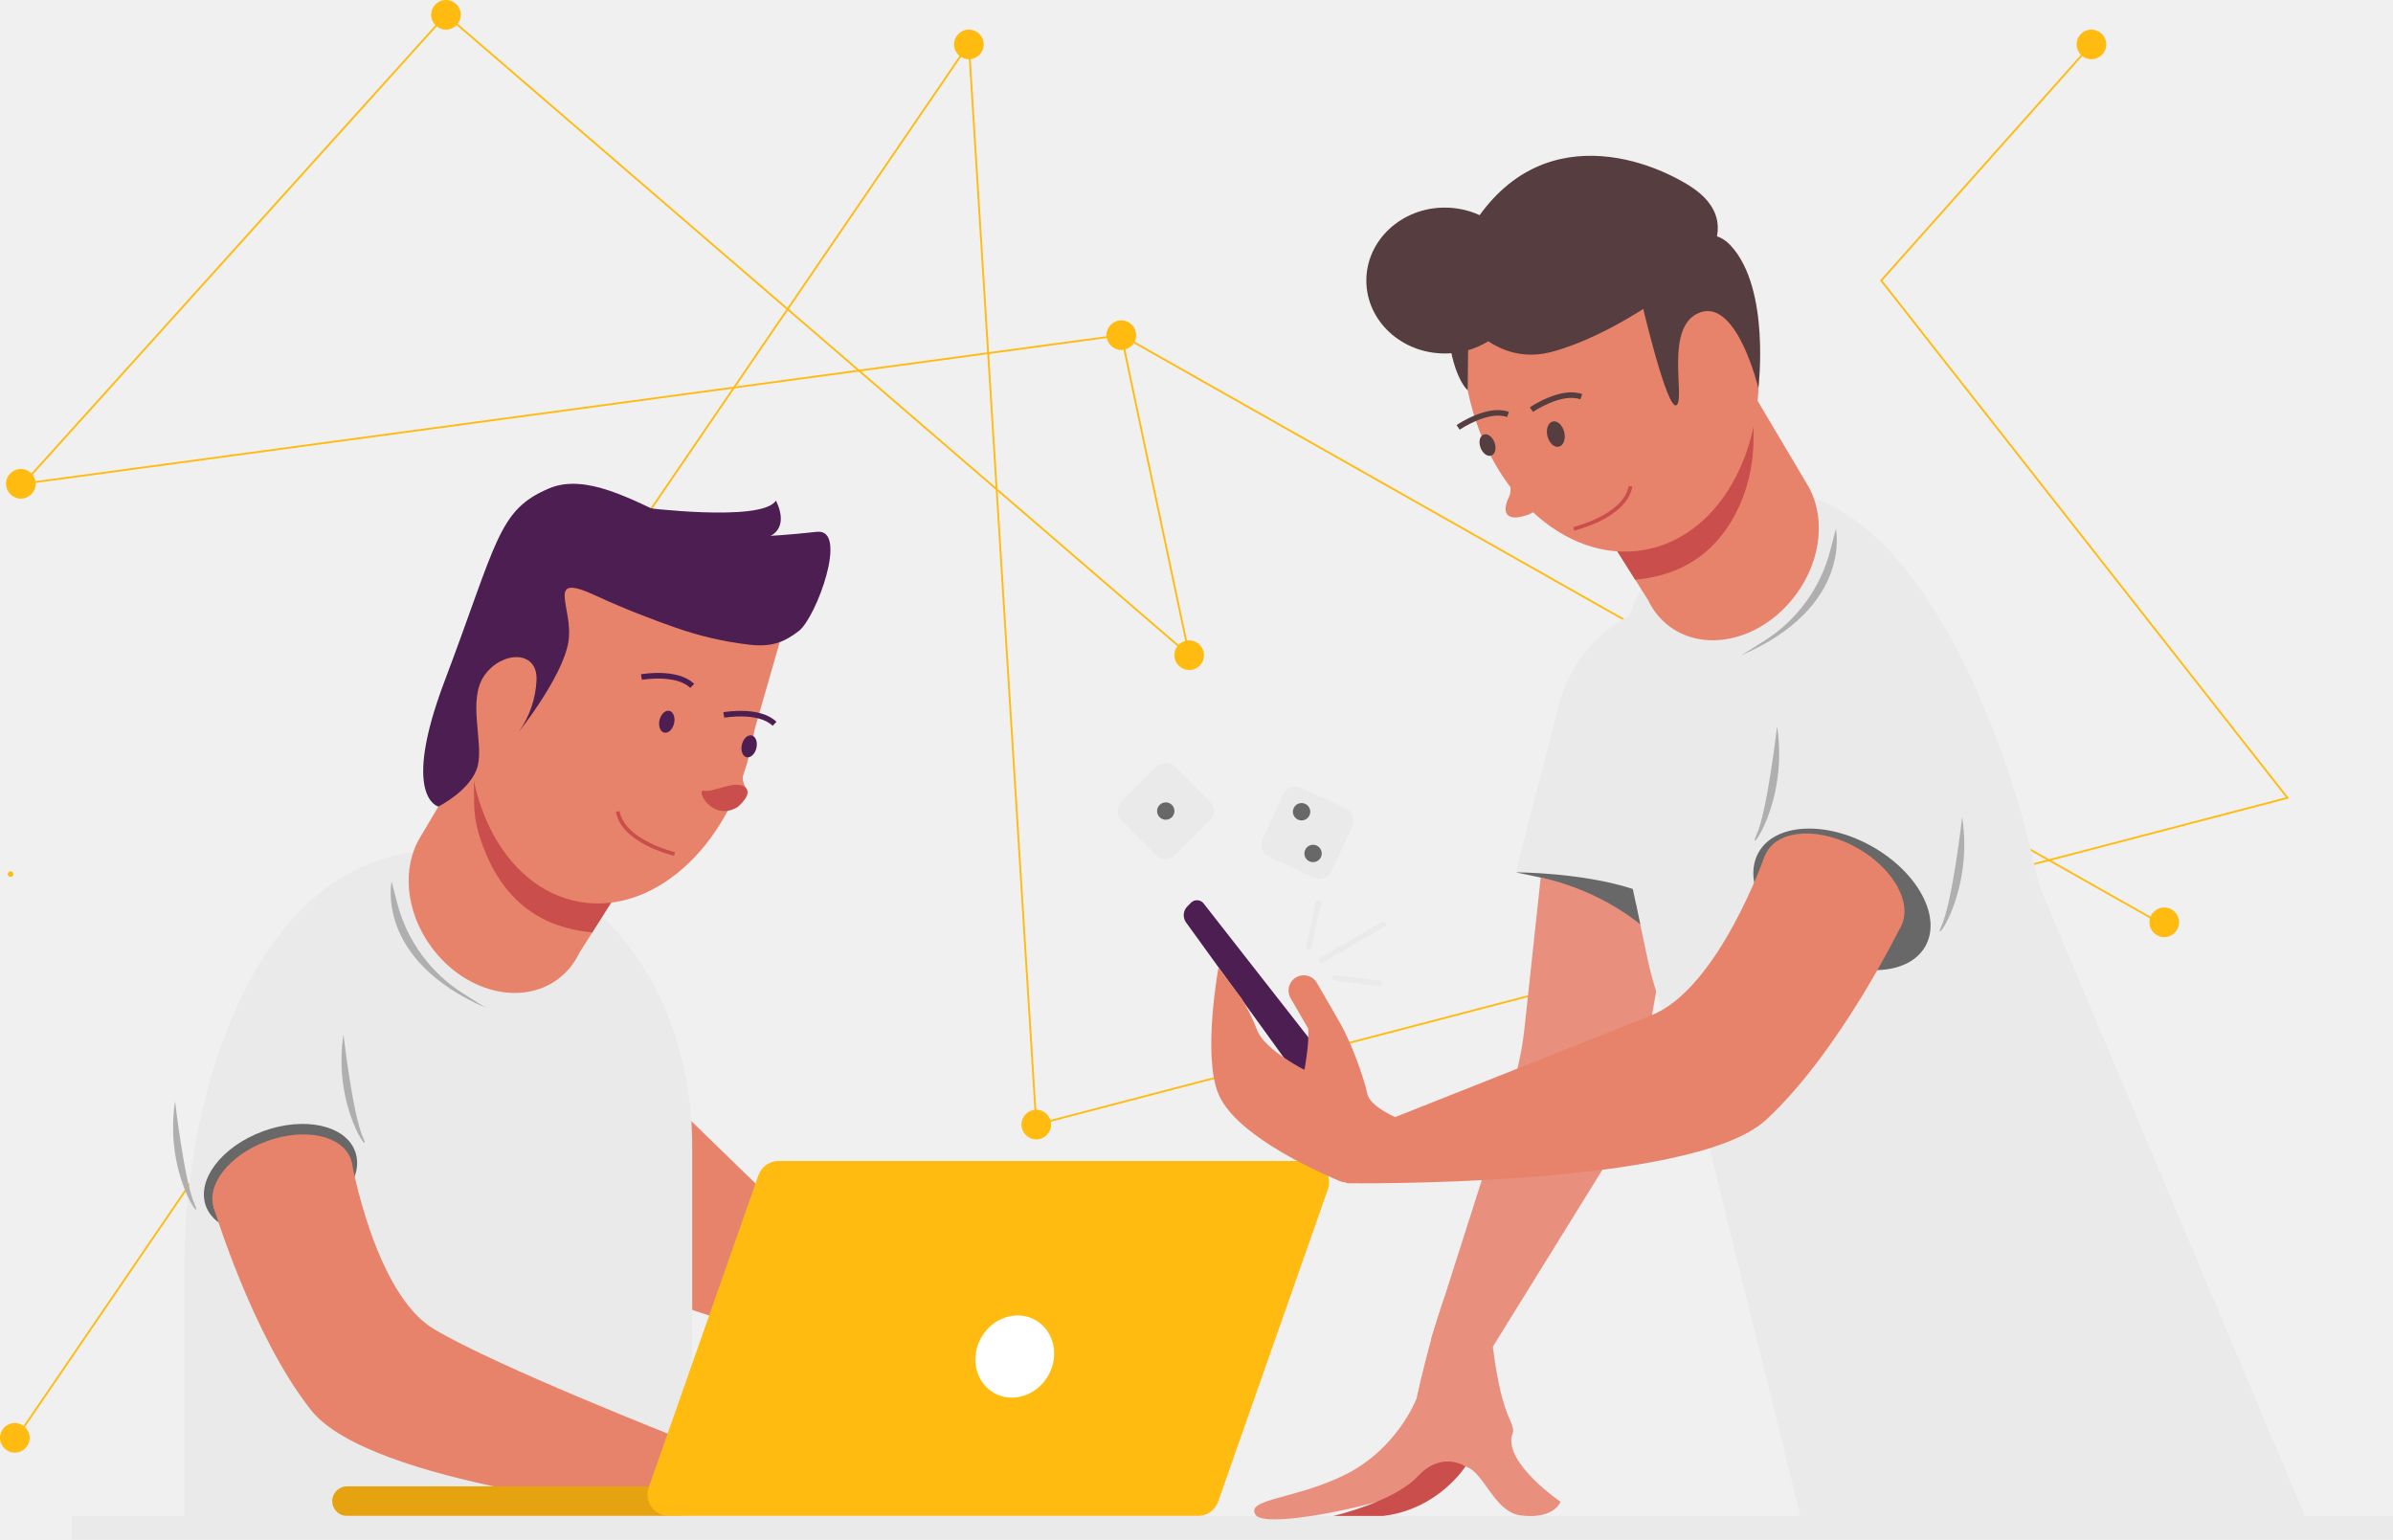
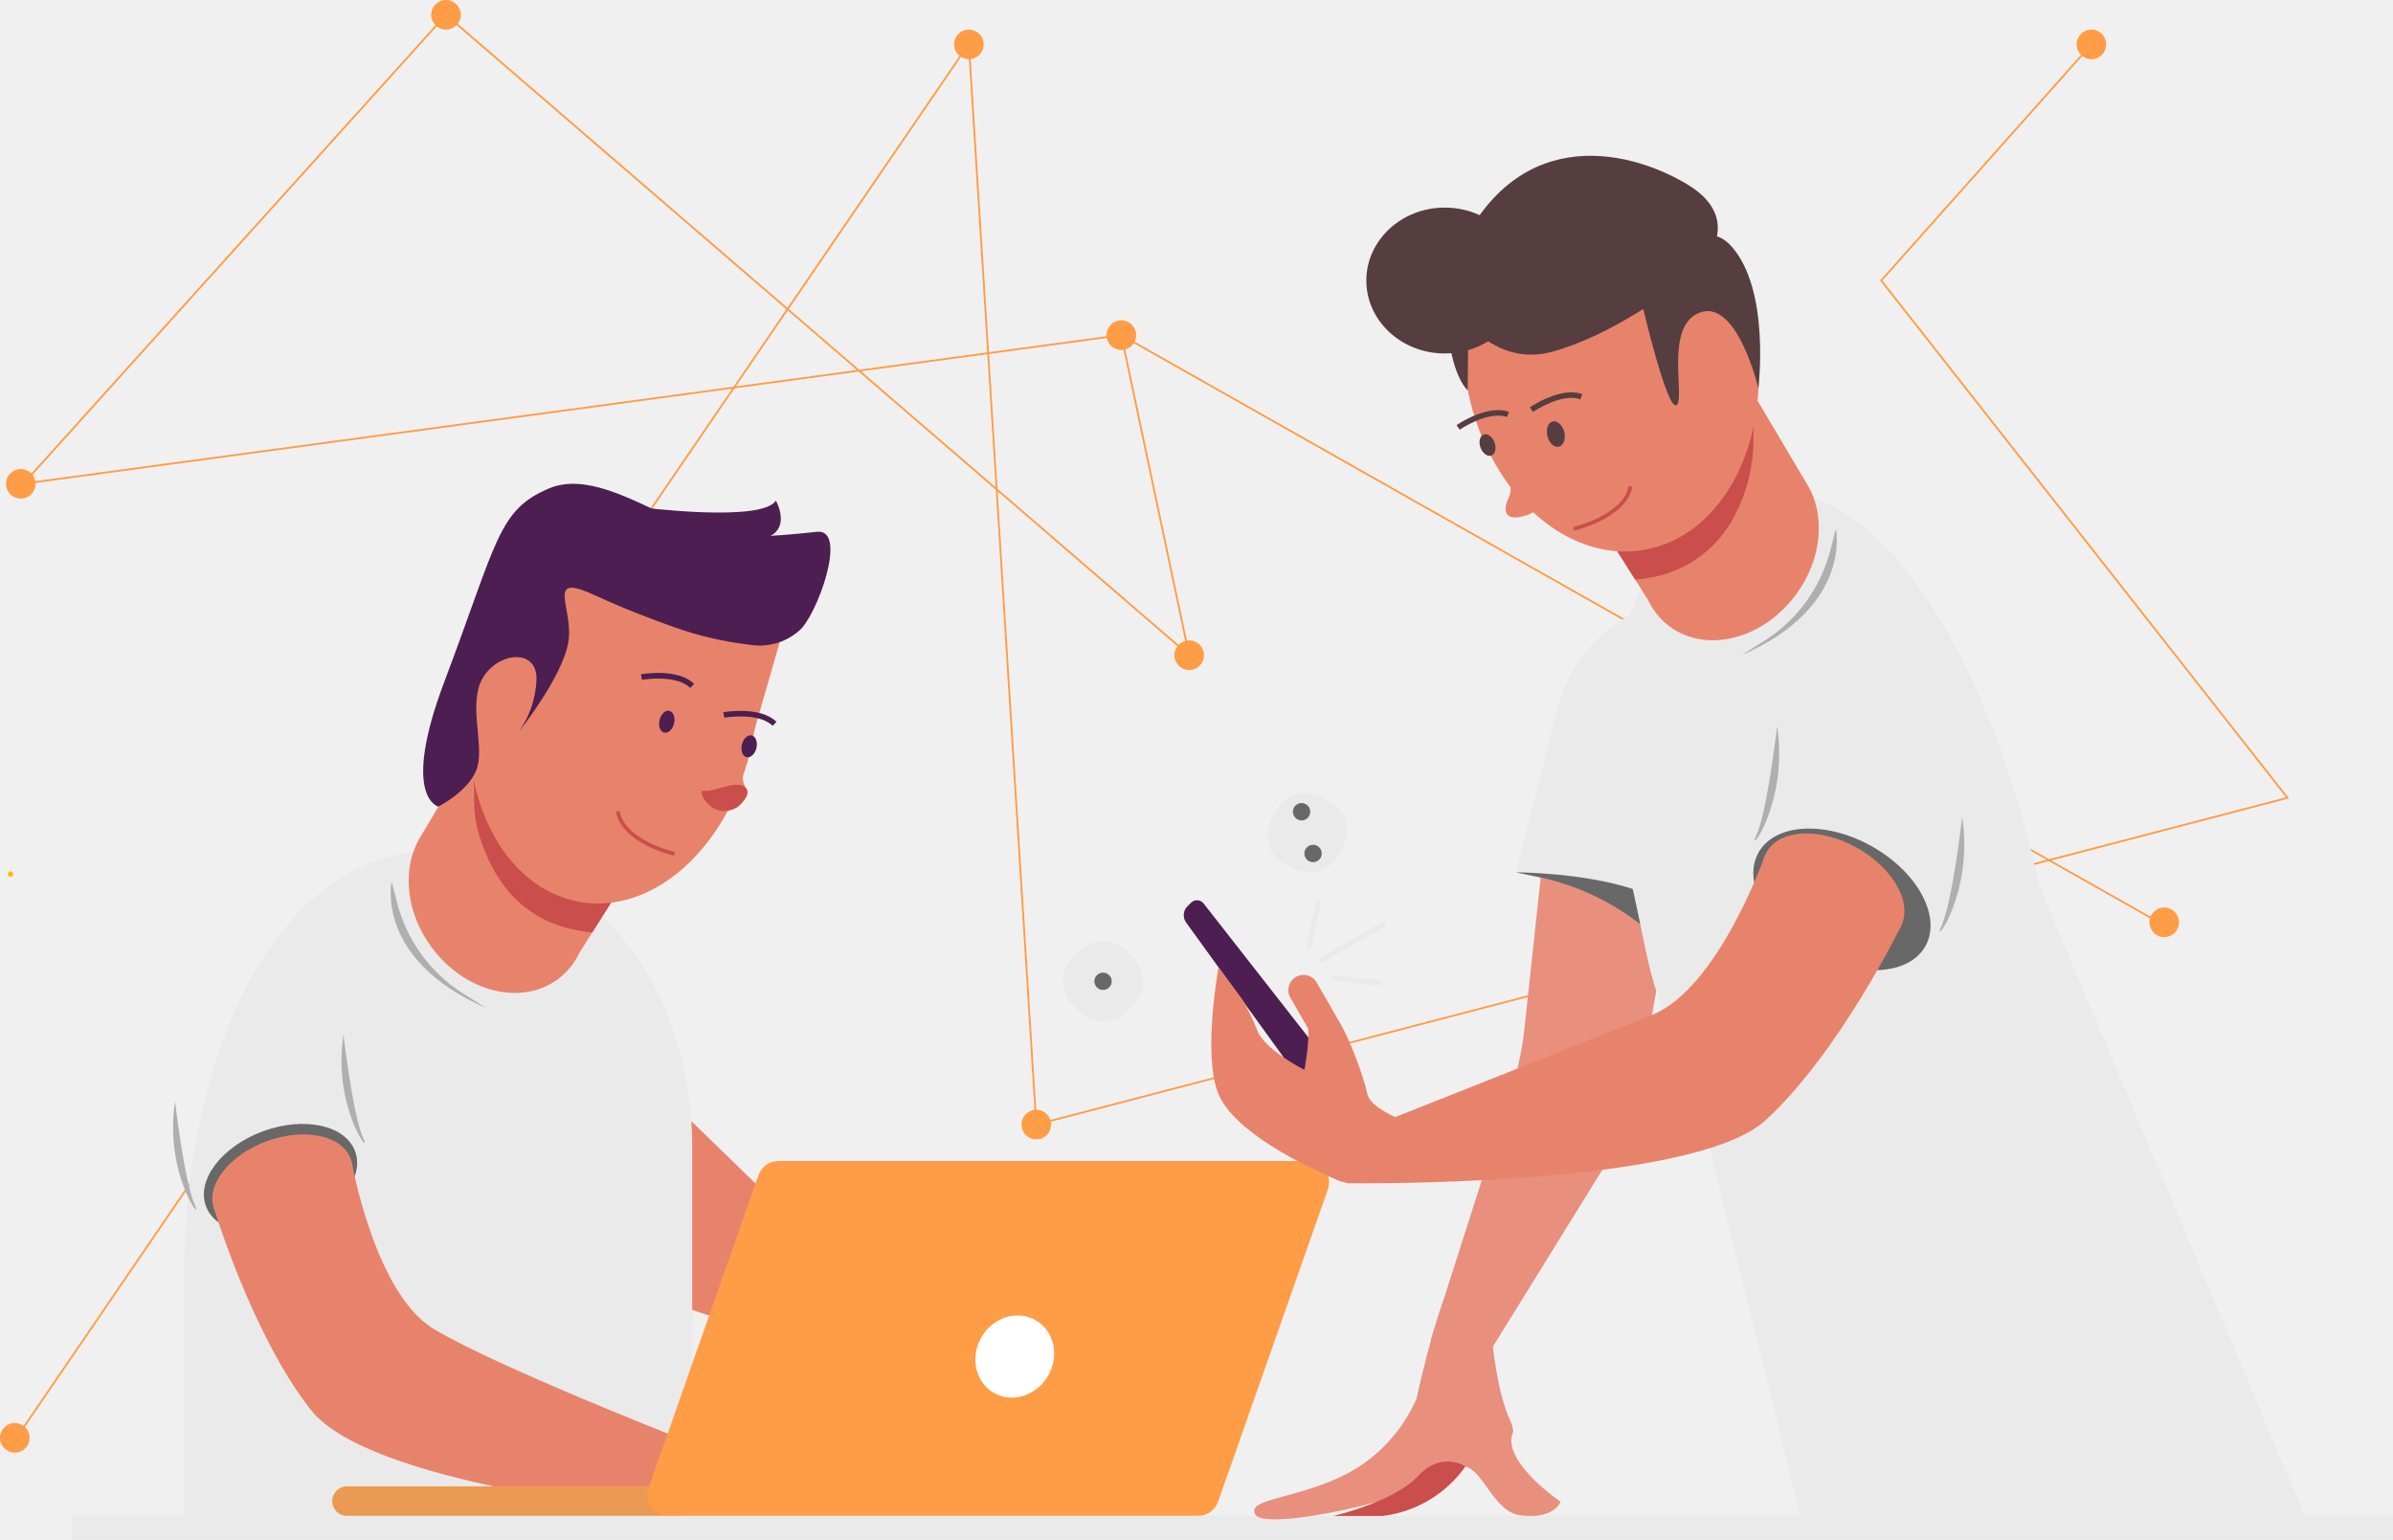
- <svg xmlns="http://www.w3.org/2000/svg" viewBox="0 0 1295.86 833.84">
+ <svg xmlns="http://www.w3.org/2000/svg" viewBox="2982.86 -6290.93 534.14 343.7">
  <defs>
-     <style>.cls-1{fill:#e8836b;}.cls-2{fill:#ffbb10;}.cls-3{fill:#e88f7e;}.cls-4{fill:#eaeaea;}.cls-5{fill:#ca4e4b;}.cls-6{fill:#686868;}.cls-7{fill:#afafaf;}.cls-8{fill:#e5a310;}.cls-9{fill:#fff;}.cls-10{fill:#4d1e51;}.cls-11{fill:#563d40;}</style>
+     <style>
+       .cls-1 {
+         fill: #e8836b;
+       }
+ 
+       .cls-2 {
+         fill: #ff9d46;
+       }
+ 
+       .cls-3 {
+         fill: #e88f7e;
+       }
+ 
+       .cls-4 {
+         fill: #eaeaea;
+       }
+ 
+       .cls-5 {
+         fill: #ca4e4b;
+       }
+ 
+       .cls-6 {
+         fill: #686868;
+       }
+ 
+       .cls-7 {
+         fill: #afafaf;
+       }
+ 
+       .cls-8 {
+         fill: #eb9a53;
+       }
+ 
+       .cls-9 {
+         fill: #fff;
+       }
+ 
+       .cls-10 {
+         fill: #4d1e51;
+       }
+ 
+       .cls-11 {
+         fill: #563d40;
+       }
+ 
+       .cls-12 {
+         fill: #ffbb10;
+       }
+     </style>
  </defs>
-   <g id="Layer_2" data-name="Layer 2">
-     <g id="Layer_1-2" data-name="Layer 1">
-       <rect class="cls-1" x="382.17" y="325.11" width="34.24" height="80.87" transform="translate(116.57 -96.11) rotate(16.04)" />
-       <rect class="cls-2" x="-190.4" y="400.87" width="914.17" height="1" transform="translate(-215.17 395.15) rotate(-55.66)" />
-       <polygon class="cls-2" points="1171.74 501.61 607.09 182.02 11.33 262.62 11.19 261.63 607.29 180.98 607.43 181.06 1172.23 500.74 1171.74 501.61" />
-       <polygon class="cls-2" points="561.3 609.51 561.05 608.54 1237.86 431.8 1018.07 151.91 1132.18 23.72 1132.93 24.39 1019.37 151.95 1239.59 432.38 1238.85 432.58 561.3 609.51" />
-       <path class="cls-3" d="M805.86,733.43l-31-8L814.54,601.2a168.3,168.3,0,0,0,11-44.34L841,413.32l74.54,19.3L889.64,577.26a168.65,168.65,0,0,1-14.32,44Z" />
-       <path class="cls-4" d="M895.64,491.47l-55.78-15-19-4L844,382.16a77.43,77.43,0,0,1,94.38-55.54h0Z" />
-       <polygon class="cls-1" points="362.86 595.99 469.98 700.05 429.2 727.24 374.86 709.43 362.86 643.05 362.86 595.99" />
-       <path class="cls-4" d="M99.84,821h275V621.13c0-93.45-60.58-160.64-136.52-160.64h0c-100.14,0-138.5,132.17-138.5,225.62Z" />
-       <path class="cls-1" d="M227.69,453.19h0l28.72-48.42h0a37.22,37.22,0,0,1,6.36-8c18-17,49.29-13.07,70,8.79,18.71,19.76,22.32,47.42,9.56,65.1h0l-28.6,45.4a39.83,39.83,0,0,1-4.92,7.81l0,0h0a37.5,37.5,0,0,1-6.84,6.52c-19.94,14.62-50.53,6.8-68.34-17.47C219.34,493.58,217.61,469.52,227.69,453.19Z" />
-       <path class="cls-5" d="M256.76,435a58.82,58.82,0,0,0,2.49,16.52c9.72,31.92,28.61,47.88,54.06,52.44,2.49.45,5,.76,7.45,1l21.56-34.21h0c12.76-17.69,9.15-45.33-9.57-65.1-20.7-21.86-52-25.79-70-8.79a37.22,37.22,0,0,0-6.36,8h0Z" />
-       <ellipse class="cls-1" cx="332.05" cy="384.51" rx="105.51" ry="77.25" transform="translate(-103.79 645.56) rotate(-80.11)" />
-       <ellipse class="cls-6" cx="151.92" cy="638.33" rx="43.03" ry="27.38" transform="translate(-210.33 91.23) rotate(-20.12)" />
-       <ellipse class="cls-1" cx="152.97" cy="641.18" rx="39.39" ry="24.66" transform="translate(-211.25 91.76) rotate(-20.12)" />
-       <path class="cls-1" d="M190.43,629.2s12.6,71.38,44.38,90.47c33.77,20.3,132.57,59,132.57,59l-12.66,39.79S200.38,804.21,168.37,763.6s-52.75-110.08-52.75-110.08Z" />
-       <path class="cls-7" d="M186,560.23s5,43.68,10.62,55.87S179.89,600.18,186,560.23Z" />
-       <path class="cls-7" d="M94.81,596.39s5,43.68,10.62,55.87S88.66,636.34,94.81,596.39Z" />
-       <rect class="cls-8" x="179.91" y="804.97" width="195.96" height="16.01" rx="8" ry="8" transform="translate(555.78 1625.95) rotate(-180)" />
-       <path class="cls-2" d="M362.23,821H648.72a11.59,11.59,0,0,0,10.93-7.75l59.41-169.09a11.58,11.58,0,0,0-10.93-15.42H421.64a11.59,11.59,0,0,0-10.93,7.74L351.3,805.55A11.59,11.59,0,0,0,362.23,821Z" />
-       <ellipse class="cls-9" cx="549.5" cy="734.66" rx="22.7" ry="20.86" transform="translate(-361.48 843.21) rotate(-60)" />
-       <path class="cls-7" d="M263.19,545.84l-12.07-7.58a82.38,82.38,0,0,1-36-49.1l-3.06-11.78S202.84,519.67,263.19,545.84Z" />
-       <rect class="cls-4" x="38.98" y="820.98" width="1256.88" height="12.87" transform="translate(1334.84 1654.82) rotate(-180)" />
-       <path class="cls-10" d="M365.6,339.83a185.1,185.1,0,0,0,40.15,9.31c11.64,1.33,18.49-1,26.77-7.36,9.55-7.33,27.2-55.66,9.86-53.77-56.33,6.15-61.11.45-78-7.23-22.23-10.09-47.21-24.7-67.14-16.24-27.63,11.73-27.77,28.31-56.58,104.58-23.79,63-3.26,67.68-3.26,67.68s18.08-9.09,21.31-22.06-5.72-35.75,3.65-49,29-13.94,28.17,2.73a52.38,52.38,0,0,1-9.47,27.69s23.33-29.21,26.67-48.12-13.49-38.66,14.92-25.45C338.63,330,354.65,336,365.6,339.83Z" />
-       <path class="cls-4" d="M1105.86,483.43l-.06.06c-.85-2.88-1.74-5.78-2.7-8.72h0c-20.17-95.08-78.1-223.33-154.87-207-58.22,12.35-90.15,90.56-70,185.64l14,66.12c4.14,19.54,12.1,39.46,22.6,58.08l63.2,255.86h275.39Z" />
-       <path class="cls-1" d="M978.55,262.19h0l-28.72-48.42h0a37.22,37.22,0,0,0-6.36-8c-18-17-49.29-13.07-70,8.79-18.71,19.76-22.32,47.42-9.56,65.1h0l28.6,45.4a39.83,39.83,0,0,0,4.92,7.81l0,0h0a37.5,37.5,0,0,0,6.84,6.52c19.94,14.62,50.53,6.8,68.34-17.47C986.9,302.58,988.63,278.52,978.55,262.19Z" />
-       <path class="cls-5" d="M949.54,238.65a87.26,87.26,0,0,1-9.85,39.86c-10.63,20.09-26.65,30.82-46.76,34.42-2.49.45-5,.76-7.45,1l-21.56-34.21h0c-12.76-17.69-9.15-45.33,9.57-65.1,20.7-21.86,52-25.79,70-8.79a37.22,37.22,0,0,1,6.36,8h0Z" />
-       <ellipse class="cls-1" cx="872.19" cy="193.86" rx="79.3" ry="105.51" transform="translate(-20.34 152.73) rotate(-9.89)" />
-       <path class="cls-7" d="M943.05,354.84l12.07-7.58a82.38,82.38,0,0,0,36-49.1l3.06-11.78S1003.4,328.67,943.05,354.84Z" />
-       <path class="cls-11" d="M786.1,145A24.41,24.41,0,0,0,789,168.25c9,12.35,26.41,29.16,51.83,22.17,32.19-8.85,65.27-33.7,75.46-41.78a39.89,39.89,0,0,0,9.57-10.81c5.53-9.34,9.59-25-12.38-38.11C881.2,80.4,817.44,65.46,786.1,145Z" />
-       <path class="cls-11" d="M795.56,138.43s-13.7,4.06-11.7,36.65c1.75,28.56,10.92,36.3,10.92,36.3Z" />
-       <path class="cls-11" d="M889.49,165.78s13.37,57.06,18.37,53.63-7-43.42,13-50.27,31.33,41.07,31.33,41.07,6.67-53.64-14.83-77.06S889.49,165.78,889.49,165.78Z" />
-       <path class="cls-10" d="M645,488.85l-2,2a6.76,6.76,0,0,0-.7,8.75L713,597.35l19.49-4.88L651.76,489.26A4.53,4.53,0,0,0,645,488.85Z" />
-       <ellipse class="cls-6" cx="997.43" cy="487.03" rx="32.97" ry="51.81" transform="translate(84.5 1118.39) rotate(-60.69)" />
-       <ellipse class="cls-1" cx="992.86" cy="481.82" rx="26.02" ry="41.55" transform="translate(86.71 1111.75) rotate(-60.69)" />
-       <path class="cls-7" d="M962.32,393.32s-5.25,46.08-11.2,58.94S968.81,435.47,962.32,393.32Z" />
-       <path class="cls-7" d="M1062.56,442.47s-5.25,46.08-11.2,58.94S1069.06,484.62,1062.56,442.47Z" />
-       <path class="cls-1" d="M955.86,463s-25.13,72.22-61.45,86.76C862.27,562.66,781.58,594.66,755.48,605c-7.16-3.38-14.11-7.86-15.1-12.79-1.54-7.73-9.12-29.62-16.4-41a6.63,6.63,0,0,0-.4-.8l-10.38-18a8.24,8.24,0,1,0-14.27,8.24l9.44,16.34c.8,7.82-2,22.4-2,22.4s-21.23-10.62-25.48-21.23a118.61,118.61,0,0,0-8.32-17.16l-12.73-17s-8.67,46.88-.18,68.12c8.37,20.91,47.12,39.53,65.1,47.22a16.44,16.44,0,0,0,4.46,1.18l-.15.27s186.92,2.74,227.1-34.16S1029.69,501,1029.69,501Z" />
-       <path class="cls-3" d="M766.77,758.12s-10.19,26.32-37.91,40.31c-27,13.62-54.8,13.13-48.89,22s88.13-8.74,103.82-22.74c17.07-15.23,21.26,20.71,39.63,23s21.64-7.4,21.64-7.4-30.36-20.6-26.3-36.2S766.77,758.12,766.77,758.12Z" />
-       <path class="cls-5" d="M722,821s32.83-7.55,45.83-21.55,25.73-5.25,25.73-5.25-14.73,23.34-44.73,26.8" />
-       <path class="cls-3" d="M766.86,758.43s16-76,29-77,8.15,58,22,88C829.86,795.43,766.86,758.43,766.86,758.43Z" />
-       <path class="cls-1" d="M813.86,246.43s6.51,16.27,3.26,22.78-3.26,14.1,9.76,9.76,10.85-22.78,10.85-22.78Z" />
-       <ellipse class="cls-11" cx="842.52" cy="235.03" rx="4.68" ry="7.02" transform="translate(-31.78 208.88) rotate(-13.87)" />
-       <ellipse class="cls-11" cx="805.52" cy="241.03" rx="4.04" ry="6.06" transform="translate(-33.55 295.02) rotate(-20.34)" />
-       <path class="cls-11" d="M830.14,223.08l-1.7-2.47c.68-.46,16.77-11.39,28.36-7.17l-1,2.82C845.61,212.56,830.29,223,830.14,223.08Z" />
-       <path class="cls-11" d="M790.46,232.7l-1.7-2.47c.68-.47,16.77-11.4,28.36-7.18l-1,2.82C805.93,222.18,790.61,232.59,790.46,232.7Z" />
-       <path class="cls-10" d="M373.79,372.56c-7.72-7.57-26-4.43-26.17-4.39l-.52-3c.81-.14,20-3.43,28.79,5.21Z" />
-       <path class="cls-10" d="M418.38,393.06c-7.72-7.56-26-4.42-26.16-4.39l-.53-2.95c.81-.15,20-3.43,28.79,5.2Z" />
-       <ellipse class="cls-11" cx="782.38" cy="151.93" rx="42.48" ry="39.5" />
-       <path class="cls-6" d="M820.86,472.43s35.67,0,63.33,9l4.06,19.13h0a132.67,132.67,0,0,0-54.73-25.48Z" />
-       <path class="cls-10" d="M347.36,274.77s65.09,8.31,72.8-3.63c0,0,11.31,19.85-12.65,21.56S347.36,274.77,347.36,274.77Z" />
-       <ellipse class="cls-10" cx="361.1" cy="390.89" rx="6.06" ry="4.04" transform="translate(-102.62 651.96) rotate(-76.65)" />
-       <ellipse class="cls-10" cx="405.69" cy="404.2" rx="6.06" ry="4.04" transform="translate(-81.27 705.58) rotate(-76.65)" />
-       <path class="cls-1" d="M404.55,413.32c-5.25,8.06-.2,14-.2,14l-23.08.9Z" />
-       <path class="cls-5" d="M399.44,437.06s9.08-7.35,3.68-11-16.87,3.24-21.85,2.16S385.7,445.39,399.44,437.06Z" />
-       <path class="cls-5" d="M852.42,287.36l-.45-1.95c.27-.07,27.16-6.51,30-22.25l2,.35C880.87,280.54,853.58,287.08,852.42,287.36Z" />
-       <path class="cls-5" d="M365,463.45c-1.16-.27-28.45-6.81-31.48-23.84l2-.35c2.8,15.74,29.69,22.18,30,22.24Z" />
-       <line class="cls-4" x1="708.73" y1="512.93" x2="713.79" y2="489.42" />
-       <path class="cls-4" d="M708.73,514.43a1.73,1.73,0,0,1-.32,0,1.5,1.5,0,0,1-1.15-1.78l5.06-23.52a1.5,1.5,0,0,1,2.94.63l-5.07,23.52A1.49,1.49,0,0,1,708.73,514.43Z" />
-       <line class="cls-4" x1="722.93" y1="529.53" x2="746.8" y2="532.52" />
-       <path class="cls-4" d="M746.8,534l-.18,0-23.87-3a1.5,1.5,0,0,1-1.31-1.67,1.51,1.51,0,0,1,1.68-1.31L747,531a1.5,1.5,0,0,1-.19,3Z" />
-       <line class="cls-4" x1="715.75" y1="519.87" x2="749.16" y2="500.56" />
-       <path class="cls-4" d="M715.75,521.37a1.5,1.5,0,0,1-.75-2.8l33.4-19.31a1.5,1.5,0,0,1,1.51,2.6L716.5,521.17A1.43,1.43,0,0,1,715.75,521.37Z" />
-       <rect class="cls-2" x="542.42" y="23.49" width="1" height="586.11" transform="translate(-18.66 34.43) rotate(-3.57)" />
-       <rect class="cls-2" x="625.1" y="179.59" width="1" height="177.18" transform="translate(-42.02 135.59) rotate(-11.97)" />
-       <circle class="cls-2" cx="524.67" cy="24.05" r="8.02" />
-       <circle class="cls-2" cx="1132.55" cy="24.05" r="8.02" />
-       <circle class="cls-2" cx="1171.98" cy="499.49" r="8.02" />
-       <circle class="cls-2" cx="8.02" cy="778.69" r="8.02" />
-       <circle class="cls-2" cx="607.22" cy="181.51" r="8.02" />
-       <circle class="cls-2" cx="643.97" cy="354.84" r="8.02" />
-       <circle class="cls-2" cx="561.17" cy="609.03" r="8.02" />
-       <circle class="cls-2" cx="241.5" cy="8.02" r="8.02" />
-       <circle class="cls-2" cx="11.28" cy="262.01" r="8.02" />
-       <polygon class="cls-2" points="643.64 355.21 241.54 8.72 13.75 261.48 13 260.81 241.45 7.32 241.82 7.64 644.3 354.46 643.64 355.21" />
-       <path class="cls-2" d="M5.72,474.87a1.5,1.5,0,0,0,0-3,1.5,1.5,0,0,0,0,3Z" />
-       <rect class="cls-4" x="610.66" y="418.62" width="41.24" height="41.24" rx="7.41" ry="7.41" transform="translate(767.07 1196.22) rotate(-135)" />
-       <circle class="cls-6" cx="631.28" cy="439.24" r="4.7" />
-       <rect class="cls-4" x="687.36" y="430.33" width="41.24" height="41.24" rx="7.41" ry="7.41" transform="translate(1160.56 1157.89) rotate(-155.12)" />
-       <circle class="cls-6" cx="711.05" cy="462.21" r="4.7" />
-       <circle class="cls-6" cx="704.83" cy="439.61" r="4.7" />
+   <g id="About_US" data-name="About US" transform="translate(2982.86 -6290.93)">
+     <g id="Layer_1" data-name="Layer 1" transform="translate(0 0)">
+       <rect id="Rectangle_327" data-name="Rectangle 327" class="cls-1" width="14.113" height="33.334" transform="translate(162.415 132.701) rotate(16.04)" />
+       <rect id="Rectangle_328" data-name="Rectangle 328" class="cls-2" width="376.811" height="0.412" transform="translate(3.472 320.887) rotate(-55.66)" />
+       <path id="Path_1008" data-name="Path 1008" class="cls-2" d="M489.557,313.14,256.814,181.409,11.248,214.631l-.058-.408L256.9,180.98l.058.033,232.8,131.769Z" transform="translate(-6.578 -106.382)" />
+       <path id="Path_1009" data-name="Path 1009" class="cls-2" d="M561.153,265.177l-.1-.4,278.974-72.85-90.6-115.368L796.464,23.72l.309.276L749.965,76.575l90.772,115.59-.3.082Z" transform="translate(-329.791 -13.943)" />
+       <path id="Path_1010" data-name="Path 1010" class="cls-3" d="M787.638,545.266l-12.778-3.3,16.356-51.206a69.377,69.377,0,0,0,4.534-18.277l6.372-59.166,30.725,7.955-10.676,59.619a69.512,69.512,0,0,1-5.9,18.136Z" transform="translate(-455.471 -242.954)" />
+       <path id="Path_1011" data-name="Path 1011" class="cls-4" d="M851.684,393.1l-22.992-6.183-7.832-1.649,9.538-37.225a31.916,31.916,0,0,1,38.9-22.893h0Z" transform="translate(-482.51 -190.524)" />
+       <path id="Path_1012" data-name="Path 1012" class="cls-1" d="M362.86,595.99l44.154,42.892L390.2,650.09l-22.4-7.341-4.946-27.361Z" transform="translate(-213.293 -350.329)" />
+       <path id="Path_1013" data-name="Path 1013" class="cls-4" d="M99.828,609.089H213.18V526.7c0-38.519-24.97-66.214-56.272-66.214h0c-41.277,0-57.088,54.479-57.088,93Z" transform="translate(-58.675 -270.681)" />
+       <path id="Path_1014" data-name="Path 1014" class="cls-1" d="M223.931,413.815h0l11.838-19.958h0a15.341,15.341,0,0,1,2.622-3.3c7.419-7.007,20.317-5.387,28.853,3.623,7.712,8.145,9.2,19.546,3.941,26.834h0L259.4,439.729a16.418,16.418,0,0,1-2.028,3.219h0a15.457,15.457,0,0,1-2.819,2.687c-8.219,6.026-20.828,2.8-28.169-7.2C220.489,430.463,219.776,420.546,223.931,413.815Z" transform="translate(-130.079 -227.015)" />
+       <path id="Path_1015" data-name="Path 1015" class="cls-5" d="M256.543,406.37a24.245,24.245,0,0,0,1.026,6.809c4.006,13.157,11.793,19.736,22.283,21.615,1.026.185,2.061.313,3.071.412l8.887-14.1h0c5.26-7.292,3.772-18.685-3.945-26.834-8.532-9.01-21.434-10.63-28.853-3.623a15.341,15.341,0,0,0-2.622,3.3h0Z" transform="translate(-150.709 -227.067)" />
+       <ellipse id="Ellipse_332" data-name="Ellipse 332" class="cls-1" cx="43.49" cy="31.842" rx="43.49" ry="31.842" transform="matrix(0.172, -0.985, 0.985, 0.172, 98.025, 195.857)" />
+       <ellipse id="Ellipse_333" data-name="Ellipse 333" class="cls-6" cx="17.737" cy="11.286" rx="17.737" ry="11.286" transform="translate(42.074 258.623) rotate(-20.12)" />
+       <ellipse id="Ellipse_334" data-name="Ellipse 334" class="cls-1" cx="16.236" cy="10.165" rx="16.236" ry="10.165" transform="translate(44.3 260.332) rotate(-20.12)" />
+       <path id="Path_1016" data-name="Path 1016" class="cls-1" d="M146.456,629.2s5.194,29.422,18.293,37.291c13.92,8.367,54.644,24.319,54.644,24.319l-5.218,16.4s-63.617-5.874-76.812-22.613-21.743-45.374-21.743-45.374Z" transform="translate(-67.963 -369.85)" />
+       <path id="Path_1017" data-name="Path 1017" class="cls-7" d="M185.372,560.23s2.061,18,4.377,23.029S182.854,576.7,185.372,560.23Z" transform="translate(-108.705 -329.309)" />
+       <path id="Path_1018" data-name="Path 1018" class="cls-7" d="M94.176,596.39s2.061,18,4.377,23.029S91.641,612.857,94.176,596.39Z" transform="translate(-55.096 -350.564)" />
+       <rect id="Rectangle_329" data-name="Rectangle 329" class="cls-8" width="80.773" height="6.599" rx="3.3" transform="translate(154.93 338.399) rotate(180)" />
+       <path id="Path_1019" data-name="Path 1019" class="cls-2" d="M355.416,707.988H473.5a4.777,4.777,0,0,0,4.505-3.194L502.5,635.1a4.773,4.773,0,0,0-4.505-6.356H379.9a4.777,4.777,0,0,0-4.5,3.19l-24.488,69.69a4.777,4.777,0,0,0,4.505,6.368Z" transform="translate(-206.109 -369.58)" />
+       <ellipse id="Ellipse_335" data-name="Ellipse 335" class="cls-9" cx="9.357" cy="8.598" rx="9.357" ry="8.598" transform="translate(214.377 306.622) rotate(-60)" />
+       <path id="Path_1020" data-name="Path 1020" class="cls-7" d="M232.838,505.6l-4.975-3.124a33.956,33.956,0,0,1-14.839-20.239l-1.261-4.856S207.963,494.811,232.838,505.6Z" transform="translate(-124.354 -280.609)" />
+       <rect id="Rectangle_330" data-name="Rectangle 330" class="cls-4" width="518.073" height="5.305" transform="translate(534.14 343.7) rotate(180)" />
+       <path id="Path_1021" data-name="Path 1021" class="cls-10" d="M285.4,294.085a76.3,76.3,0,0,0,16.549,3.837,13.381,13.381,0,0,0,11.034-3.034c3.936-3.021,11.212-22.942,4.064-22.163-23.219,2.535-25.189.186-32.151-2.98-9.163-4.159-19.459-10.181-27.674-6.694-11.389,4.835-11.447,11.669-23.322,43.107-9.806,25.968-1.344,27.9-1.344,27.9s7.452-3.747,8.784-9.093-2.358-14.736,1.5-20.2,11.954-5.746,11.611,1.125a21.591,21.591,0,0,1-3.9,11.414s9.616-12.04,10.993-19.835-5.56-15.935,6.15-10.49C274.288,290.033,280.891,292.506,285.4,294.085Z" transform="translate(-134.708 -154.01)" />
+       <path id="Path_1022" data-name="Path 1022" class="cls-4" d="M968.5,355.83l-.025.025c-.35-1.187-.717-2.382-1.113-3.594h0c-8.314-39.191-32.192-92.054-63.836-85.323-24,5.091-37.159,37.328-28.853,76.519l5.771,27.254a85.7,85.7,0,0,0,9.315,23.94l26.05,105.463h113.513Z" transform="translate(-512.677 -156.565)" />
+       <path id="Path_1023" data-name="Path 1023" class="cls-1" d="M906.733,222.815h0L894.9,202.857h0a15.342,15.342,0,0,0-2.622-3.3c-7.419-7.007-20.317-5.387-28.853,3.623-7.712,8.145-9.2,19.546-3.941,26.834h0l11.789,18.713a16.419,16.419,0,0,0,2.028,3.219h0a15.455,15.455,0,0,0,2.819,2.688c8.219,6.026,20.828,2.8,28.169-7.2C910.175,239.463,910.888,229.546,906.733,222.815Z" transform="translate(-503.385 -114.743)" />
+       <path id="Path_1024" data-name="Path 1024" class="cls-5" d="M894.782,213.147a35.968,35.968,0,0,1-4.06,16.43,25.952,25.952,0,0,1-19.274,14.188c-1.026.185-2.061.313-3.071.412l-8.887-14.1h0c-5.26-7.292-3.772-18.685,3.945-26.834,8.532-9.01,21.434-10.63,28.853-3.623a15.339,15.339,0,0,1,2.622,3.3h0Z" transform="translate(-503.391 -114.778)" />
+       <ellipse id="Ellipse_336" data-name="Ellipse 336" class="cls-1" cx="32.687" cy="43.49" rx="32.687" ry="43.49" transform="matrix(0.985, -0.172, 0.172, 0.985, 319.836, 42.695)" />
+       <path id="Path_1025" data-name="Path 1025" class="cls-7" d="M943.05,314.6l4.975-3.124a33.957,33.957,0,0,0,14.839-20.239l1.261-4.856S967.926,303.812,943.05,314.6Z" transform="translate(-554.335 -168.337)" />
+       <path id="Path_1026" data-name="Path 1026" class="cls-11" d="M785.095,109.36a10.061,10.061,0,0,0,1.2,9.583c3.71,5.091,10.886,12.019,21.364,9.138,13.268-3.648,26.9-13.891,31.1-17.221a16.443,16.443,0,0,0,3.945-4.456c2.279-3.85,3.953-10.3-5.1-15.709C824.294,82.733,798.013,76.575,785.095,109.36Z" transform="translate(-461.073 -49.593)" />
+       <path id="Path_1027" data-name="Path 1027" class="cls-11" d="M788.565,138.43s-5.647,1.673-4.823,15.107c.721,11.772,4.5,14.962,4.5,14.962Z" transform="translate(-460.644 -81.371)" />
+       <path id="Path_1028" data-name="Path 1028" class="cls-11" d="M889.49,143.237s5.511,23.52,7.572,22.106-2.885-17.9,5.358-20.721,12.914,16.929,12.914,16.929,2.749-22.11-6.113-31.763S889.49,143.237,889.49,143.237Z" transform="translate(-522.851 -74.904)" />
+       <path id="Path_1029" data-name="Path 1029" class="cls-10" d="M642.658,488.073l-.824.824a2.786,2.786,0,0,0-.289,3.607L670.686,532.8l8.034-2.011-33.276-42.542a1.867,1.867,0,0,0-2.786-.169Z" transform="translate(-376.795 -286.574)" />
+       <ellipse id="Ellipse_337" data-name="Ellipse 337" class="cls-6" cx="13.59" cy="21.356" rx="13.59" ry="21.356" transform="translate(385.865 202.16) rotate(-60.69)" />
+       <ellipse id="Ellipse_338" data-name="Ellipse 338" class="cls-1" cx="10.725" cy="17.126" rx="10.725" ry="17.126" transform="translate(389.071 199.586) rotate(-60.69)" />
+       <path id="Path_1030" data-name="Path 1030" class="cls-7" d="M955.167,393.32S953,412.314,950.55,417.614,957.842,410.694,955.167,393.32Z" transform="translate(-558.508 -231.198)" />
+       <path id="Path_1031" data-name="Path 1031" class="cls-7" d="M1055.407,442.47s-2.164,18.994-4.616,24.294S1058.086,459.844,1055.407,442.47Z" transform="translate(-617.431 -260.088)" />
+       <path id="Path_1032" data-name="Path 1032" class="cls-1" d="M779.56,463s-10.358,29.768-25.329,35.762c-13.248,5.317-46.507,18.507-57.266,22.769-2.951-1.393-5.816-3.24-6.224-5.272-.635-3.186-3.759-12.209-6.76-16.9a2.731,2.731,0,0,0-.165-.33l-4.279-7.419a3.4,3.4,0,1,0-5.882,3.4l3.891,6.735c.33,3.223-.824,9.233-.824,9.233s-8.751-4.377-10.5-8.751a48.883,48.883,0,0,0-3.429-7.073l-5.247-7.007s-3.574,19.323-.074,28.078c3.45,8.619,19.422,16.294,26.834,19.464a6.776,6.776,0,0,0,1.838.486l-.062.111s77.047,1.129,93.608-14.08,30.3-43.54,30.3-43.54Z" transform="translate(-385.564 -272.156)" />
+       <path id="Path_1033" data-name="Path 1033" class="cls-3" d="M715.277,758.12a34.57,34.57,0,0,1-15.626,16.615c-11.129,5.614-22.588,5.412-20.152,9.068s36.326-3.6,42.794-9.373c7.036-6.278,8.763,8.536,16.335,9.48s8.92-3.05,8.92-3.05-12.514-8.491-10.841-14.921S715.277,758.12,715.277,758.12Z" transform="translate(-399.222 -445.631)" />
+       <path id="Path_1034" data-name="Path 1034" class="cls-5" d="M722,803.659s13.532-3.112,18.891-8.883,10.606-2.164,10.606-2.164a26.61,26.61,0,0,1-18.437,11.047" transform="translate(-424.399 -465.252)" />
+       <path id="Path_1035" data-name="Path 1035" class="cls-3" d="M766.86,713.161s6.6-31.326,11.953-31.739,3.359,23.907,9.068,36.273C792.828,728.412,766.86,713.161,766.86,713.161Z" transform="translate(-450.768 -400.544)" />
+       <path id="Path_1036" data-name="Path 1036" class="cls-1" d="M813.86,246.43s2.683,6.706,1.344,9.39-1.344,5.812,4.023,4.023,4.472-9.39,4.472-9.39Z" transform="translate(-478.395 -144.854)" />
+       <ellipse id="Ellipse_339" data-name="Ellipse 339" class="cls-11" cx="1.929" cy="2.894" rx="1.929" ry="2.894" transform="matrix(0.971, -0.24, 0.24, 0.971, 344.709, 94.554)" />
+       <ellipse id="Ellipse_340" data-name="Ellipse 340" class="cls-11" cx="1.665" cy="2.498" rx="1.665" ry="2.498" transform="translate(329.6 97.587) rotate(-20.34)" />
+       <path id="Path_1037" data-name="Path 1037" class="cls-11" d="M829.141,216.845l-.7-1.018c.28-.19,6.912-4.695,11.69-2.955l-.412,1.162C835.517,212.509,829.2,216.812,829.141,216.845Z" transform="translate(-486.966 -124.894)" />
+       <path id="Path_1038" data-name="Path 1038" class="cls-11" d="M789.461,226.459l-.7-1.018c.28-.194,6.912-4.7,11.69-2.96l-.412,1.162C795.837,222.123,789.523,226.414,789.461,226.459Z" transform="translate(-463.641 -130.543)" />
+       <path id="Path_1039" data-name="Path 1039" class="cls-10" d="M358.1,367.787c-3.182-3.12-10.717-1.826-10.787-1.81l-.214-1.237c.334-.058,8.244-1.414,11.867,2.147Z" transform="translate(-204.029 -214.222)" />
+       <path id="Path_1040" data-name="Path 1040" class="cls-10" d="M402.691,388.314c-3.182-3.116-10.717-1.822-10.783-1.81l-.218-1.216c.334-.062,8.244-1.414,11.867,2.143Z" transform="translate(-230.239 -226.298)" />
+       <ellipse id="Ellipse_341" data-name="Ellipse 341" class="cls-11" cx="17.51" cy="16.281" rx="17.51" ry="16.281" transform="translate(304.979 46.342)" />
+       <path id="Path_1041" data-name="Path 1041" class="cls-6" d="M820.86,472.43s14.7,0,26.1,3.71l1.673,7.885h0a54.685,54.685,0,0,0-22.559-10.5Z" transform="translate(-482.51 -277.699)" />
+       <path id="Path_1042" data-name="Path 1042" class="cls-10" d="M347.36,272.636s26.829,3.425,30.007-1.5c0,0,4.662,8.182-5.214,8.887S347.36,272.636,347.36,272.636Z" transform="translate(-204.182 -159.379)" />
+       <ellipse id="Ellipse_342" data-name="Ellipse 342" class="cls-10" cx="2.498" cy="1.665" rx="2.498" ry="1.665" transform="translate(146.639 163.16) rotate(-76.65)" />
+       <ellipse id="Ellipse_343" data-name="Ellipse 343" class="cls-10" cx="2.498" cy="1.665" rx="2.498" ry="1.665" transform="translate(165.021 168.645) rotate(-76.65)" />
+       <path id="Path_1043" data-name="Path 1043" class="cls-1" d="M390.866,413.32a4.814,4.814,0,0,0-.082,5.771l-9.513.371Z" transform="translate(-224.114 -242.954)" />
+       <path id="Path_1044" data-name="Path 1044" class="cls-5" d="M387.966,429.961s3.743-3.03,1.517-4.534-6.954,1.335-9.006.89S382.3,433.395,387.966,429.961Z" transform="translate(-223.321 -249.81)" />
+       <path id="Path_1045" data-name="Path 1045" class="cls-5" d="M852.155,273.135l-.185-.8c.111-.029,11.2-2.683,12.366-9.171l.824.144C863.882,270.324,852.634,273.02,852.155,273.135Z" transform="translate(-500.797 -154.688)" />
+       <path id="Path_1046" data-name="Path 1046" class="cls-5" d="M346.5,449.231c-.478-.111-11.727-2.807-12.976-9.827l.824-.144c1.154,6.488,12.238,9.142,12.366,9.167Z" transform="translate(-196.047 -258.202)" />
+       <line id="Line_5" data-name="Line 5" class="cls-4" y1="9.691" x2="2.086" transform="translate(292.131 201.734)" />
+       <path id="Path_1047" data-name="Path 1047" class="cls-4" d="M707.846,498.86a.715.715,0,0,1-.132,0,.618.618,0,0,1-.474-.734l2.086-9.695a.62.62,0,0,1,1.212.26l-2.09,9.695a.614.614,0,0,1-.6.474Z" transform="translate(-415.715 -286.817)" />
+       <line id="Line_6" data-name="Line 6" class="cls-4" x2="9.839" y2="1.232" transform="translate(297.984 218.267)" />
+       <path id="Path_1048" data-name="Path 1048" class="cls-4" d="M731.887,530.478h-.074l-9.839-1.237a.619.619,0,1,1,.153-1.228l9.843,1.228a.62.62,0,1,1-.078,1.237Z" transform="translate(-424.064 -310.369)" />
+       <line id="Line_7" data-name="Line 7" class="cls-4" y1="7.959" x2="13.771" transform="translate(295.025 206.326)" />
+       <path id="Path_1049" data-name="Path 1049" class="cls-4" d="M714.867,508.254a.618.618,0,0,1-.309-1.154l13.767-7.959a.62.62,0,0,1,.622,1.072l-13.771,7.959a.59.59,0,0,1-.309.082Z" transform="translate(-419.842 -293.351)" />
+       <rect id="Rectangle_331" data-name="Rectangle 331" class="cls-2" width="0.412" height="241.588" transform="translate(216.058 9.933) rotate(-3.57)" />
+       <rect id="Rectangle_332" data-name="Rectangle 332" class="cls-2" width="0.412" height="73.032" transform="matrix(0.978, -0.207, 0.207, 0.978, 250.091, 74.866)" />
+       <circle id="Ellipse_344" data-name="Ellipse 344" class="cls-2" cx="3.306" cy="3.306" r="3.306" transform="translate(212.958 6.607)" />
+       <circle id="Ellipse_345" data-name="Ellipse 345" class="cls-2" cx="3.306" cy="3.306" r="3.306" transform="translate(463.52 6.607)" />
+       <circle id="Ellipse_346" data-name="Ellipse 346" class="cls-2" cx="3.306" cy="3.306" r="3.306" transform="translate(479.772 202.579)" />
+       <circle id="Ellipse_347" data-name="Ellipse 347" class="cls-2" cx="3.306" cy="3.306" r="3.306" transform="translate(0 317.662)" />
+       <circle id="Ellipse_348" data-name="Ellipse 348" class="cls-2" cx="3.306" cy="3.306" r="3.306" transform="translate(246.984 71.511)" />
+       <circle id="Ellipse_349" data-name="Ellipse 349" class="cls-2" cx="3.306" cy="3.306" r="3.306" transform="translate(262.132 142.956)" />
+       <circle id="Ellipse_350" data-name="Ellipse 350" class="cls-2" cx="3.306" cy="3.306" r="3.306" transform="translate(228.003 247.73)" />
+       <circle id="Ellipse_351" data-name="Ellipse 351" class="cls-2" cx="3.306" cy="3.306" r="3.306" transform="translate(96.238 0)" />
+       <circle id="Ellipse_352" data-name="Ellipse 352" class="cls-2" cx="3.306" cy="3.306" r="3.306" transform="translate(1.344 104.692)" />
+       <path id="Path_1050" data-name="Path 1050" class="cls-2" d="M272.943,150.717,107.2,7.9,13.309,112.082,13,111.806,107.165,7.32l.153.132,165.9,142.956Z" transform="translate(-7.642 -4.303)" />
+       <path id="Path_1051" data-name="Path 1051" class="cls-12" d="M4.838,473.107a.618.618,0,1,0-.618-.618A.618.618,0,0,0,4.838,473.107Z" transform="translate(-2.481 -277.37)" />
+       <rect id="Rectangle_333" data-name="Rectangle 333" class="cls-4" width="16.999" height="16.999" rx="7.41" transform="translate(246.206 231.072) rotate(-135)" />
+       <circle id="Ellipse_353" data-name="Ellipse 353" class="cls-6" cx="1.937" cy="1.937" r="1.937" transform="translate(244.27 217.113)" />
+       <rect id="Rectangle_334" data-name="Rectangle 334" class="cls-4" width="16.999" height="16.999" rx="7.41" transform="translate(295.97 197.156) rotate(-155.12)" />
+       <circle id="Ellipse_354" data-name="Ellipse 354" class="cls-6" cx="1.937" cy="1.937" r="1.937" transform="translate(291.15 188.581)" />
+       <circle id="Ellipse_355" data-name="Ellipse 355" class="cls-6" cx="1.937" cy="1.937" r="1.937" transform="translate(288.586 179.265)" />
    </g>
  </g>
</svg>
